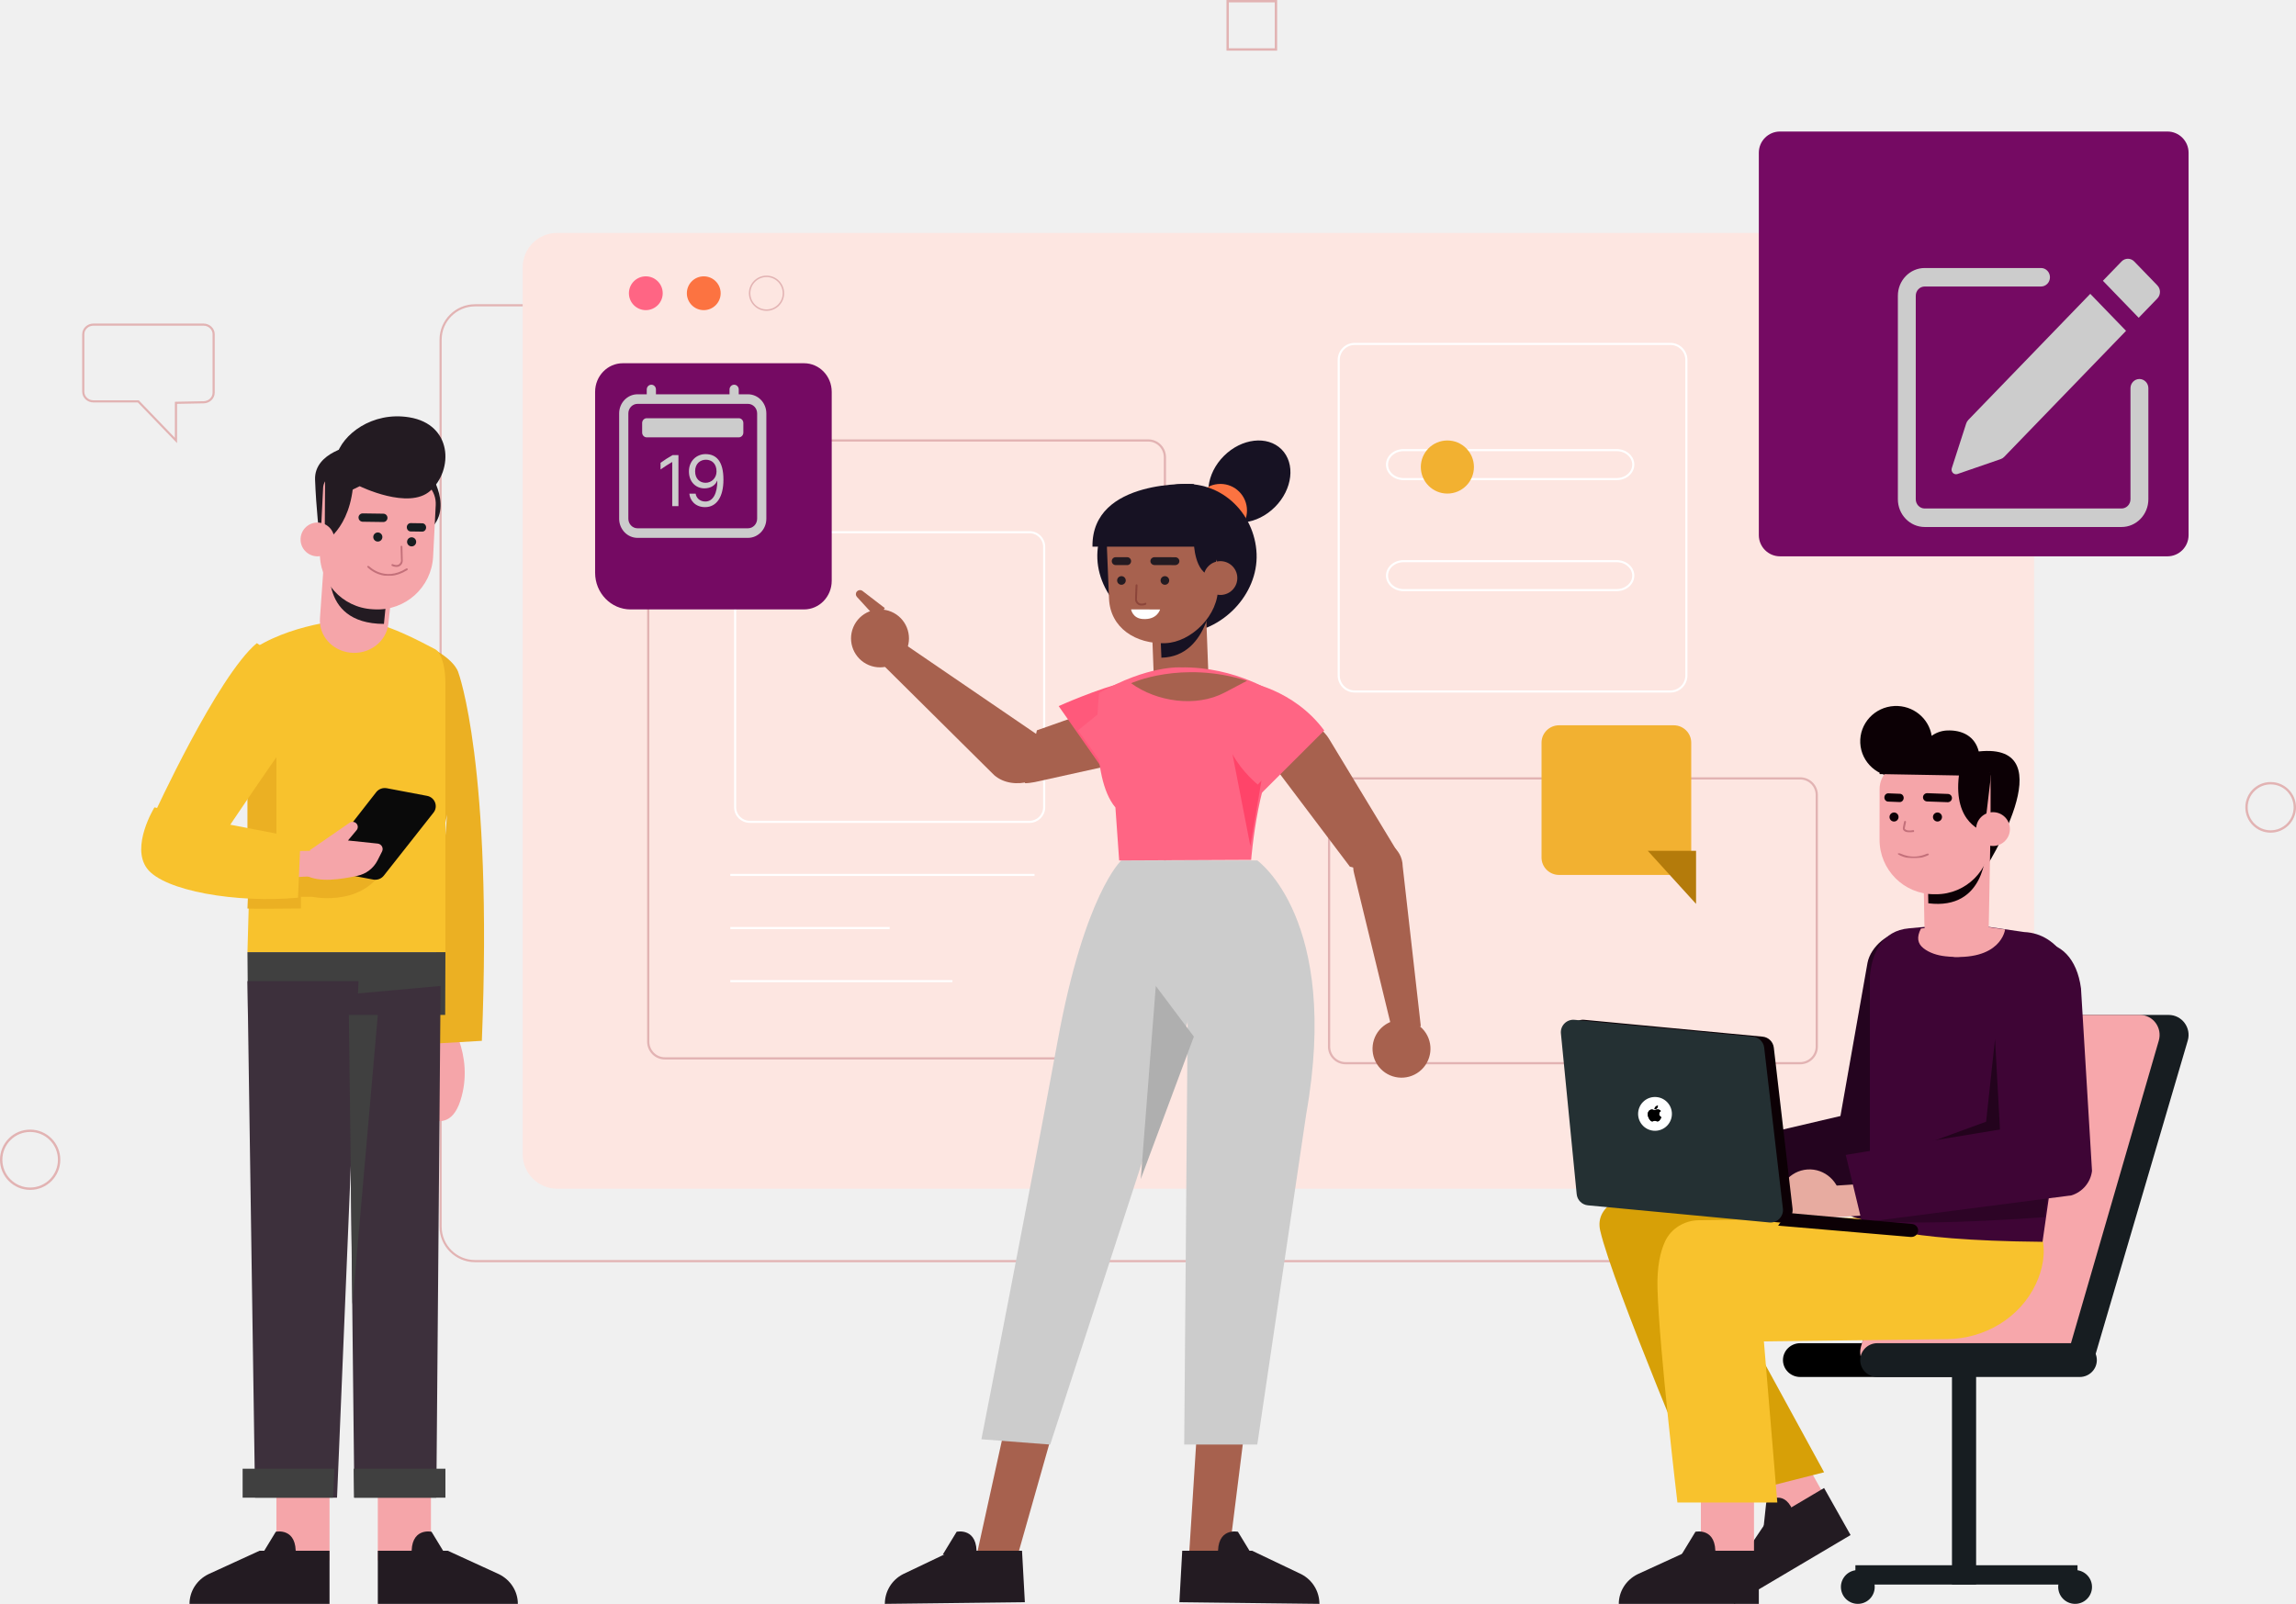
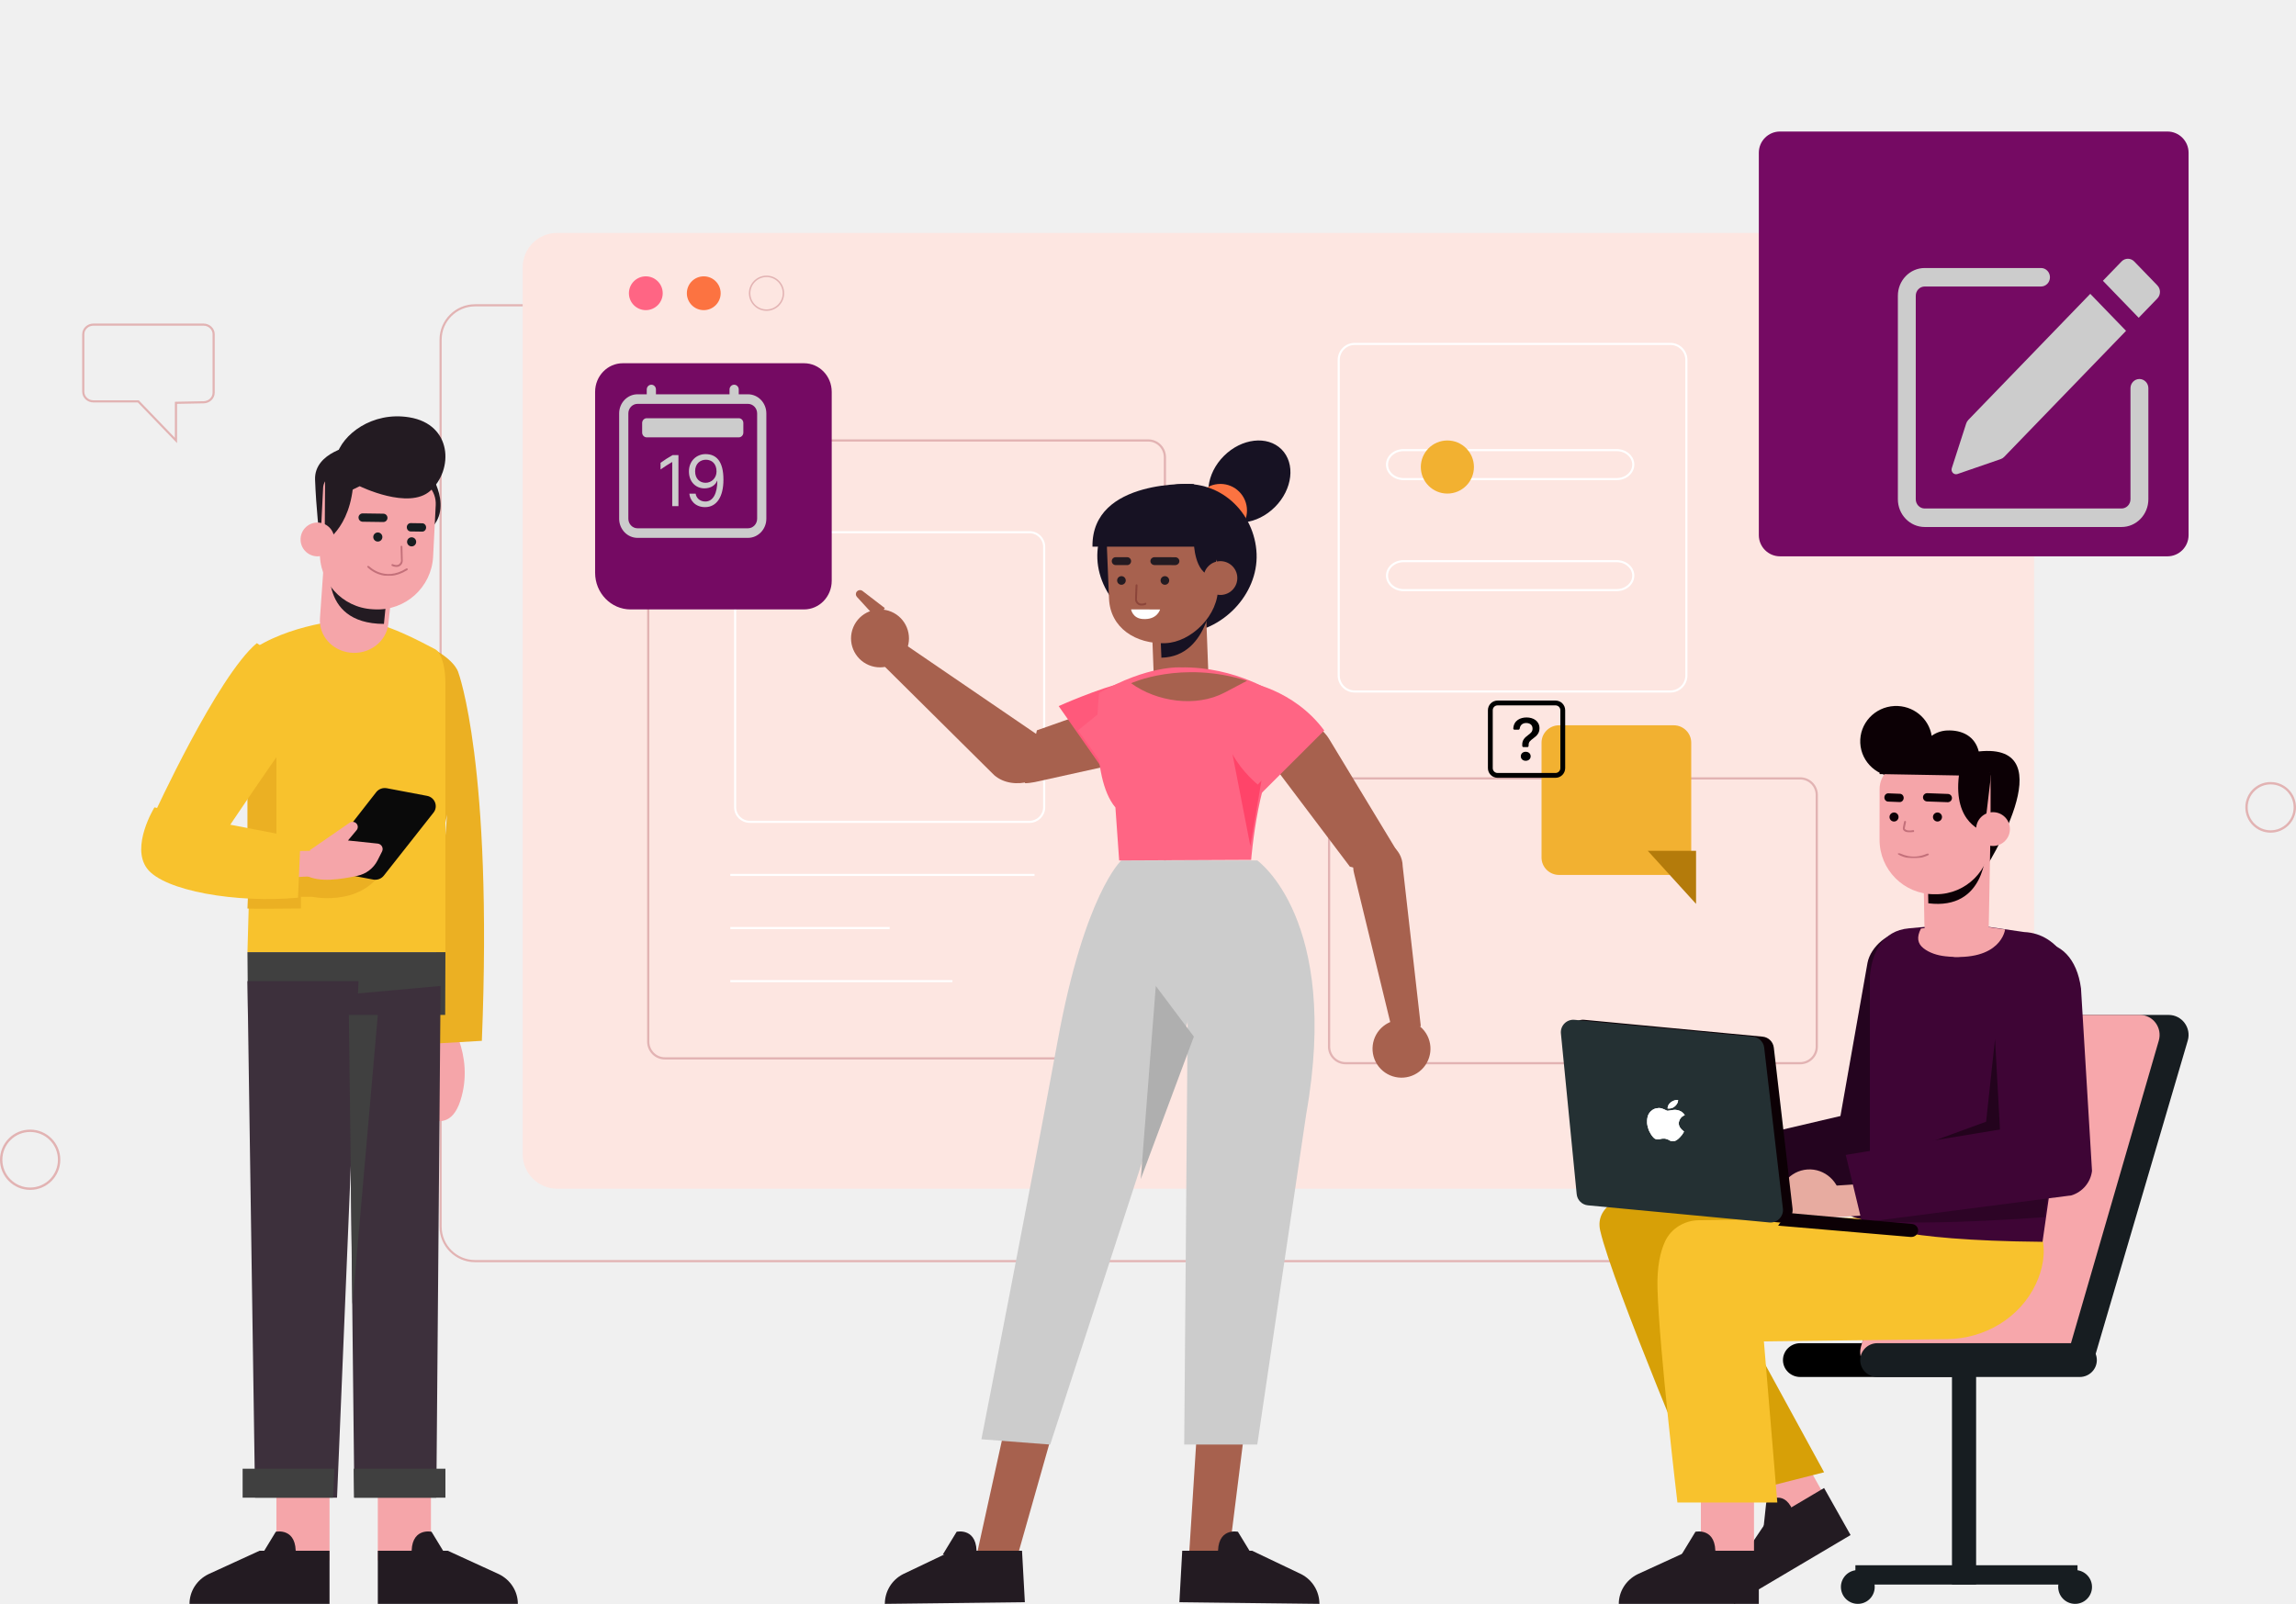
<svg xmlns="http://www.w3.org/2000/svg" xmlns:xlink="http://www.w3.org/1999/xlink" width="125.807mm" height="87.906mm" viewBox="0 0 125.807 87.906" version="1.1" id="svg5">
  <defs id="defs2">
    <polygon id="path-1" points="490,352 490,0 0,0 0,352 " />
  </defs>
  <g id="layer1" transform="translate(-16.36468,-133.9746)">
    <g id="Group-171" transform="matrix(0.2645833,0,0,0.2645833,12.46075,133.7748)" style="fill:none;fill-rule:evenodd;stroke:none;stroke-width:1">
      <path d="M 411.847,262 H 113.153 C 109.201,262 106,258.805 106,254.866 V 71.134 C 106,67.195 109.201,64 113.153,64 H 411.847 C 415.799,64 419,67.195 419,71.134 V 254.866 C 419,258.805 415.799,262 411.847,262 Z" id="Stroke-1" stroke="#e2b3b3" stroke-width="0.443" />
      <path d="M 428.845,247 H 130.155 C 126.201,247 123,243.805 123,239.864 V 56.136 C 123,52.195 126.201,49 130.155,49 H 428.845 C 432.799,49 436,52.195 436,56.136 V 239.864 C 436,243.805 432.799,247 428.845,247" id="Fill-3" fill="#fde6e1" />
      <path d="m 152,61.5 c 0,1.933 -1.567,3.5 -3.499,3.5 C 146.567,65 145,63.433 145,61.5 145,59.567 146.567,58 148.501,58 150.433,58 152,59.567 152,61.5" id="Fill-5" fill="#006be4" style="fill:#ff6584;fill-opacity:1" />
      <path d="m 164,61.5 c 0,1.933 -1.566,3.5 -3.5,3.5 -1.933,0 -3.5,-1.567 -3.5,-3.5 0,-1.933 1.567,-3.5 3.5,-3.5 1.934,0 3.5,1.567 3.5,3.5" id="Fill-7" fill="#fc7341" />
      <path d="m 177,61.5 c 0,1.933 -1.567,3.5 -3.5,3.5 -1.934,0 -3.5,-1.567 -3.5,-3.5 0,-1.933 1.566,-3.5 3.5,-3.5 1.933,0 3.5,1.567 3.5,3.5 z" id="Stroke-9" stroke="#e2b3b3" stroke-width="0.303" />
      <path d="M 387.559,221 H 293.437 C 291.538,221 290,219.462 290,217.565 V 165.433 C 290,163.538 291.538,162 293.437,162 h 94.125 c 1.898,0 3.439,1.536 3.439,3.433 v 52.132 C 391,219.462 389.46,221 387.559,221 Z" id="Stroke-11" stroke="#e2b3b3" stroke-width="0.457" />
      <path d="M 252.554,220 H 152.442 C 150.541,220 149,218.445 149,216.526 V 95.474 C 149,93.555 150.541,92 152.442,92 H 252.554 C 254.457,92 256,93.555 256,95.472 V 216.526 C 256,218.445 254.457,220 252.554,220 Z" id="Stroke-13" stroke="#e2b3b3" stroke-width="0.457" />
      <path d="M 227.963,171 H 170.033 C 168.358,171 167,169.653 167,167.988 v -53.976 C 167,112.347 168.358,111 170.033,111 h 57.929 c 1.675,0 3.037,1.347 3.037,3.012 v 53.976 C 231,169.653 229.638,171 227.963,171 Z" id="Stroke-15" stroke="#ffffff" stroke-width="0.433" />
      <path d="m 166,182 h 63" id="Stroke-17" stroke="#ffffff" stroke-width="0.433" />
      <path d="m 166,193 h 33" id="Stroke-19" stroke="#ffffff" stroke-width="0.433" />
      <path d="m 166,204 h 46" id="Stroke-21" stroke="#ffffff" stroke-width="0.433" />
      <path d="M 360.698,144 H 295.302 C 293.478,144 292,142.512 292,140.679 V 75.321 C 292,73.486 293.478,72 295.302,72 h 65.395 C 362.521,72 364,73.486 364,75.321 V 140.679 C 364,142.512 362.521,144 360.698,144 Z" id="Stroke-23" stroke="#ffffff" stroke-width="0.433" />
      <path d="M 349.563,123 H 305.437 C 303.537,123 302,121.656 302,119.999 302,118.344 303.537,117 305.437,117 h 44.127 C 351.461,117 353,118.344 353,119.999 353,121.656 351.461,123 349.563,123 Z" id="Stroke-25" stroke="#ffffff" stroke-width="0.433" />
      <path d="M 349.563,100 H 305.437 C 303.537,100 302,98.656 302,96.999 302,95.342 303.537,94 305.437,94 h 44.127 C 351.461,94 353,95.342 353,96.999 353,98.656 351.461,100 349.563,100 Z" id="Stroke-27" stroke="#ffffff" stroke-width="0.433" />
      <path d="m 320,97.5 c 0,3.037 -2.462,5.5 -5.501,5.5 C 311.464,103 309,100.537 309,97.5 309,94.461 311.464,92 314.499,92 317.538,92 320,94.461 320,97.5" id="Fill-29" fill="#006be4" style="fill:#f2b131;fill-opacity:1" />
      <path d="M 56.889,68 H 34.111 C 32.945,68 32,68.892 32,69.99 v 11.919 c 0,1.1 0.945,1.992 2.111,1.992 h 9.283 L 51.197,92 v -7.803 l 5.734,-0.109 C 58.082,84.066 59,83.182 59,82.095 V 69.99 C 59,68.892 58.055,68 56.889,68 Z" id="Stroke-31" stroke="#e2b3b3" stroke-width="0.443" />
      <path d="M 27,240.999 C 27,244.315 24.314,247 20.999,247 17.686,247 15,244.315 15,240.999 15,237.685 17.686,235 20.999,235 24.314,235 27,237.685 27,240.999 Z" id="Stroke-33" stroke="#e2b3b3" stroke-width="0.49" />
      <path d="M 490,167.999 C 490,170.762 487.761,173 484.998,173 482.237,173 480,170.762 480,167.999 480,165.238 482.237,163 484.998,163 487.761,163 490,165.238 490,167.999 Z" id="Stroke-35" stroke="#e2b3b3" stroke-width="0.49" />
      <mask id="mask-2" fill="#ffffff">
        <use xlink:href="#path-1" id="use34" x="0" y="0" width="100%" height="100%" />
      </mask>
      <g id="Clip-38" />
-       <polygon id="Stroke-37" stroke="#e2b3b3" stroke-width="0.49" mask="url(#mask-2)" points="269,11 279,11 279,1 269,1 " />
      <path d="M 337.631,182 H 365 V 154.601 C 365,152.612 363.373,151 361.369,151 H 337.631 C 335.627,151 334,152.612 334,154.601 v 23.798 c 0,1.989 1.627,3.601 3.631,3.601" id="Fill-39" fill="#006be4" mask="url(#mask-2)" style="fill:#f2b131;fill-opacity:1" />
      <polygon id="Fill-40" fill="#006be4" mask="url(#mask-2)" points="356,177 366,177 366,188 " style="fill:#b47b0b;fill-opacity:1" />
      <path d="M 181.263,127 H 145.352 C 141.292,127 138,123.601 138,119.408 V 81.926 C 138,78.653 140.569,76 143.737,76 h 37.526 C 184.431,76 187,78.653 187,81.926 V 121.074 C 187,124.347 184.431,127 181.263,127" id="Fill-43" fill="#13ca92" mask="url(#mask-2)" style="fill:#750a63;fill-opacity:1" />
      <path d="M 463.611,116 H 383.389 C 380.965,116 379,114.032 379,111.604 V 32.398 C 379,29.968 380.965,28 383.389,28 h 80.223 C 466.035,28 468,29.968 468,32.398 V 111.604 C 468,114.032 466.035,116 463.611,116" id="Fill-46" fill="#13ca92" mask="url(#mask-2)" style="fill:#750a63;fill-opacity:1" />
      <path d="M 421.429,286 H 387.571 C 385.599,286 384,284.433 384,282.501 384,280.567 385.599,279 387.571,279 h 33.859 C 423.401,279 425,280.567 425,282.501 425,284.433 423.401,286 421.429,286" id="Fill-54" fill="#000000" mask="url(#mask-2)" />
      <polygon id="Fill-55" fill="#171d21" mask="url(#mask-2)" points="399,329 445,329 445,325 399,325 " />
      <path d="m 402.952,328.927 c 0.318,1.907 -0.973,3.708 -2.879,4.026 -1.907,0.314 -3.709,-0.974 -4.025,-2.881 -0.316,-1.907 0.974,-3.708 2.879,-4.024 1.907,-0.316 3.709,0.972 4.025,2.879" id="Fill-56" fill="#171d21" mask="url(#mask-2)" />
      <polygon id="Fill-57" fill="#171d21" mask="url(#mask-2)" points="419,329 424,329 424,283 419,283 " />
      <path d="m 447.952,328.927 c 0.316,1.907 -0.974,3.708 -2.879,4.026 -1.906,0.314 -3.708,-0.974 -4.026,-2.881 -0.316,-1.907 0.974,-3.708 2.879,-4.024 1.906,-0.316 3.708,0.972 4.026,2.879" id="Fill-58" fill="#171d21" mask="url(#mask-2)" />
      <path d="m 444.561,285 h -40.43 c -2.757,0 -4.741,-2.663 -3.958,-5.323 l 19.306,-65.704 C 419.996,212.209 421.608,211 423.438,211 h 40.43 c 2.757,0 4.741,2.665 3.96,5.321 l -19.308,65.704 C 448.001,283.789 446.391,285 444.561,285" id="Fill-59" fill="#171d21" mask="url(#mask-2)" />
      <path d="m 438.856,285 h -34.777 c -2.723,0 -4.681,-2.663 -3.909,-5.323 l 19.064,-65.704 C 419.746,212.209 421.336,211 423.143,211 h 34.779 c 2.721,0 4.679,2.665 3.909,5.321 l -19.066,65.704 C 442.253,283.789 440.661,285 438.856,285" id="Fill-60" fill="#f7a7ab" mask="url(#mask-2)" />
      <path d="M 445.461,286 H 403.539 C 401.585,286 400,284.433 400,282.501 400,280.567 401.585,279 403.539,279 h 41.921 C 447.415,279 449,280.567 449,282.501 449,284.433 447.415,286 445.461,286" id="Fill-61" fill="#171d21" mask="url(#mask-2)" />
      <polygon id="Fill-62" fill="#f5a5a9" mask="url(#mask-2)" points="393,311.315 383.453,317 376,303.685 385.551,298 " />
      <path d="m 392.513,309 -12.038,7.126 -6.376,9.511 c -1.398,2.226 -1.468,5.069 -0.176,7.363 L 398,318.745 Z" id="Fill-63" fill="#231b22" mask="url(#mask-2)" />
      <path d="m 380,317 0.533,-4.996 c 0,0 3.41,-3.072 5.467,1.53 z" id="Fill-64" fill="#231b22" mask="url(#mask-2)" />
      <path d="m 373.115,246.064 c 0,0 -29.49,-1.468 -26.961,9.627 C 348.685,266.786 367.851,312 367.851,312 L 392.519,305.743 373.859,271.573 410,258.212 Z" id="Fill-65" fill="#f16532" mask="url(#mask-2)" style="fill:#d7a007;fill-opacity:1" />
      <polygon id="Fill-66" fill="#f5a5a9" mask="url(#mask-2)" points="367,324 378,324 378,308 367,308 " />
      <path d="m 379,322 h -14.502 l -10.596,4.856 C 351.507,328.04 350,330.411 350,333 h 29 z" id="Fill-67" fill="#231b22" mask="url(#mask-2)" />
      <path d="m 363,322.786 2.872,-4.723 c 0,0 4.497,-0.997 4.104,4.937 z" id="Fill-68" fill="#231b22" mask="url(#mask-2)" />
      <path d="m 401.029,253 -34.469,0.528 c -2.976,0.043 -5.742,1.713 -6.983,4.404 -0.974,2.114 -1.694,5.224 -1.562,9.791 C 358.381,280.431 362.138,312 362.138,312 h 20.692 l -2.781,-33.37 37.96,-0.468 c 7.791,-0.094 15.079,-4.412 18.371,-11.439 1.373,-2.932 2.081,-6.26 1.286,-9.767 z" id="Fill-69" fill="#fc7341" mask="url(#mask-2)" style="fill:#f8c22d;fill-opacity:1" />
      <path d="m 366,245.714 c 0.008,3.717 -2.425,4.277 -6.013,4.285 -3.592,0.008 -6.979,-0.54 -6.987,-4.257 -0.006,-3.717 2.898,-6.737 6.488,-6.743 3.59,-0.008 6.506,3 6.512,6.715" id="Fill-70" fill="#e7aba0" mask="url(#mask-2)" />
      <path d="M 370.597,248.985 363.417,249 c -1.875,0.004 -3.413,-1.565 -3.417,-3.486 -0.004,-1.922 1.528,-3.495 3.403,-3.499 L 370.583,242 c 1.875,-0.004 3.413,1.565 3.417,3.486 0.004,1.922 -1.528,3.495 -3.403,3.499" id="Fill-71" fill="#e7aba0" mask="url(#mask-2)" />
      <path d="M 369.499,251 367,238.715 l 28.903,-6.773 5.605,-31.742 c 0.622,-3.278 4.483,-6.749 7.755,-6.128 3.272,0.621 6.276,4.43 5.655,7.708 l -3.607,41.367 c -0.44,2.329 -2.2,4.183 -4.497,4.744 z" id="Fill-72" fill="#0458af" mask="url(#mask-2)" style="fill:#24041f;fill-opacity:1" />
      <path d="m 433.947,193.83 c 7.524,0.335 10.819,8.26 11.053,13.558 L 437.751,258 C 406.447,257.725 402,254.06 402,254.06 v -51.005 c 0.382,-4.909 2.597,-9.528 8.101,-9.994 L 421.348,192 Z" id="Fill-73" fill="#006be4" mask="url(#mask-2)" style="fill:#3e0535;fill-opacity:1" />
      <path d="M 412.58,193.106 420.828,192 430,193.304 c 0,0 -0.791,6.749 -12.329,5.554 -1.737,-0.18 -3.41,-0.74 -4.594,-1.689 -1.172,-0.936 -1.463,-2.22 -0.497,-4.063" id="Fill-74" fill="#f5a5a9" mask="url(#mask-2)" />
      <polygon id="Fill-75" fill="#0458af" mask="url(#mask-2)" points="410,239 426.071,233.116 427.916,216 429,235.775 " style="fill:#23031d;fill-opacity:1" />
      <path d="m 439,248 c -0.116,-0.007 -0.841,4.895 -0.841,4.895 0,0 -35.053,2.671 -40.159,-0.29 z" id="Fill-76" fill="#0458af" mask="url(#mask-2)" style="fill:#2d0426;fill-opacity:1" />
      <path d="m 395.982,249.253 c 0.247,3.7 -2.146,4.427 -5.726,4.681 -3.58,0.253 -6.996,-0.063 -7.241,-3.761 -0.245,-3.698 2.458,-6.902 6.038,-7.157 3.582,-0.253 6.684,2.539 6.929,6.237" id="Fill-77" fill="#e7aba0" mask="url(#mask-2)" />
      <path d="m 400.821,252.522 -7.172,0.47 c -1.874,0.122 -3.511,-1.242 -3.641,-3.034 -0.128,-1.792 1.299,-3.359 3.173,-3.481 l 7.172,-0.47 c 1.874,-0.122 3.511,1.24 3.639,3.034 0.13,1.792 -1.299,3.359 -3.171,3.481" id="Fill-78" fill="#e7aba0" mask="url(#mask-2)" />
      <path d="M 400.374,254 397,239.996 l 32.994,-5.436 -1.647,-27.69 c -1.334,-6.147 4.406,-11.52 8.83,-10.806 4.233,-0.065 7.722,3.17 8.543,9.44 L 448,243.32 c -0.289,2.364 -1.955,4.343 -4.254,5.059 z" id="Fill-79" fill="#006be4" mask="url(#mask-2)" style="fill:#3e0535;fill-opacity:1" />
      <path d="m 342.828,212.012 36.951,3.488 c 1.216,0.113 2.183,1.063 2.325,2.277 l 3.877,33.336 c 0.191,1.634 -1.173,3.03 -2.809,2.876 l -37.565,-3.546 c -1.234,-0.115 -2.211,-1.089 -2.329,-2.322 l -3.265,-33.279 c -0.16,-1.621 1.198,-2.982 2.815,-2.83" id="Fill-80" fill="#0c0005" mask="url(#mask-2)" />
      <path d="m 340.83,212.012 36.952,3.488 c 1.214,0.113 2.183,1.063 2.326,2.277 l 3.875,33.336 c 0.191,1.634 -1.171,3.03 -2.809,2.876 l -37.566,-3.546 c -1.232,-0.117 -2.209,-1.091 -2.329,-2.324 l -3.265,-33.276 c -0.158,-1.621 1.198,-2.984 2.817,-2.83" id="Fill-81" fill="#243033" mask="url(#mask-2)" />
      <path d="m 384.829,252 25.872,2.301 c 0.789,0.071 1.367,0.731 1.293,1.475 -0.073,0.742 -0.773,1.288 -1.564,1.219 L 383,254.65 Z" id="Fill-82" fill="#0c0005" mask="url(#mask-2)" />
-       <path d="m 360.984,231.827 c -0.181,1.925 -1.888,3.337 -3.812,3.157 -1.925,-0.183 -3.338,-1.89 -3.157,-3.815 0.181,-1.924 1.888,-3.337 3.813,-3.154 1.924,0.181 3.337,1.888 3.155,3.812" id="Fill-83" fill="#ffffff" mask="url(#mask-2)" />
      <path d="m 407.088,147.009 c 3.835,-0.181 7.127,2.526 7.709,6.175 0.888,-0.646 1.971,-1.05 3.154,-1.107 3.186,-0.149 5.821,1.219 6.591,4.341 C 442.882,154.453 425.684,181 425.684,181 l -1.393,-10.229 -0.509,-11.463 c -0.657,2.285 -2.734,4.007 -5.279,4.129 -2.671,0.124 -5.001,-1.561 -5.776,-3.956 -1.264,1.256 -2.989,2.075 -4.926,2.166 -4.109,0.194 -7.597,-2.927 -7.794,-6.969 -0.195,-4.042 2.973,-7.476 7.08,-7.67" id="Fill-84" fill="#0c0005" mask="url(#mask-2)" />
      <path d="m 427,172 -0.379,20.289 c -0.07,3.6 -2.843,6.53 -6.345,6.703 -3.756,0.185 -6.92,-2.853 -6.986,-6.715 L 413,175.237 Z" id="Fill-85" fill="#f5a5a9" mask="url(#mask-2)" />
      <path d="m 426,177 c 0,0 0,12.371 -11.901,10.874 L 414,182.177 Z" id="Fill-86" fill="#0c0005" mask="url(#mask-2)" />
      <path d="m 415.279,186 h 0.421 c 6.233,0.006 11.289,-5.052 11.292,-11.297 L 427,161.938 c 0.002,-1.616 -1.306,-2.926 -2.919,-2.928 L 409.228,159 c -2.882,-0.002 -5.218,2.335 -5.22,5.222 L 404,174.687 c -0.004,6.245 5.045,11.309 11.279,11.313" id="Fill-87" fill="#f5a5a9" mask="url(#mask-2)" />
      <path d="m 415.066,170.071 c 0.04,0.516 0.49,0.902 1.004,0.862 0.516,-0.04 0.902,-0.488 0.864,-1.004 -0.042,-0.516 -0.492,-0.902 -1.006,-0.862 -0.516,0.04 -0.904,0.488 -0.862,1.004" id="Fill-88" fill="#0c0005" mask="url(#mask-2)" />
      <path d="m 406.066,170.072 c 0.042,0.516 0.49,0.902 1.006,0.862 0.516,-0.04 0.9,-0.488 0.862,-1.004 -0.04,-0.516 -0.49,-0.902 -1.004,-0.864 -0.516,0.042 -0.904,0.49 -0.864,1.006" id="Fill-89" fill="#0c0005" mask="url(#mask-2)" />
      <path d="M 409.284,171 409,172.387 c 0,0 0.152,0.877 2,0.534" id="Stroke-90" stroke="#c3707a" stroke-width="0.402" stroke-linecap="round" stroke-linejoin="round" mask="url(#mask-2)" />
      <path d="m 418.279,166.925 c -0.057,0.01 -0.117,0.014 -0.175,0.01 l -4.271,-0.156 c -0.478,-0.02 -0.849,-0.416 -0.833,-0.892 0.018,-0.472 0.417,-0.838 0.897,-0.824 l 4.271,0.158 c 0.478,0.02 0.849,0.416 0.831,0.89 -0.014,0.414 -0.325,0.748 -0.72,0.814" id="Fill-91" fill="#0c0005" mask="url(#mask-2)" />
      <path d="m 408.336,166.893 c -0.052,0.01 -0.108,0.014 -0.162,0.012 l -2.407,-0.098 c -0.439,-0.018 -0.783,-0.414 -0.766,-0.886 0.015,-0.476 0.387,-0.844 0.824,-0.826 l 2.407,0.096 c 0.442,0.018 0.785,0.414 0.768,0.888 -0.013,0.416 -0.299,0.75 -0.664,0.814" id="Fill-92" fill="#0c0005" mask="url(#mask-2)" />
      <path d="m 408,177.599 c 0,0 2.655,1.712 6,0.136" id="Stroke-93" stroke="#c3707a" stroke-width="0.402" stroke-linecap="round" stroke-linejoin="round" mask="url(#mask-2)" />
      <path d="m 425.696,173 c 0,0 -6.489,-1.512 -5.258,-11.602 L 404,161.107 404.397,157 l 18.231,0.253 c 2.603,0.038 4.613,2.348 4.349,4.998 z" id="Fill-94" fill="#0c0005" mask="url(#mask-2)" />
      <path d="m 424,172.497 c -0.002,1.934 1.563,3.501 3.498,3.503 1.931,0.002 3.5,-1.567 3.502,-3.497 0,-1.934 -1.565,-3.501 -3.498,-3.503 -1.933,-0.002 -3.502,1.565 -3.502,3.497" id="Fill-95" fill="#f5a5a9" mask="url(#mask-2)" />
      <path d="m 278.787,105.787 c -3.678,3.676 -9.024,4.288 -11.943,1.369 -2.919,-2.919 -2.305,-8.266 1.369,-11.943 3.676,-3.674 9.022,-4.288 11.943,-1.369 2.919,2.919 2.307,8.266 -1.369,11.943" id="Fill-96" fill="#171223" mask="url(#mask-2)" />
      <path d="m 273,106.5 c 0,3.039 -2.463,5.5 -5.501,5.5 C 264.463,112 262,109.539 262,106.5 c 0,-3.037 2.463,-5.5 5.499,-5.5 3.038,0 5.501,2.463 5.501,5.5" id="Fill-97" fill="#fc7341" mask="url(#mask-2)" />
      <path d="m 242.012,116.49 c 0.346,8.417 8.502,15.834 17.204,15.5 8.7,-0.335 16.117,-8.105 15.773,-16.522 -0.344,-8.419 -7.559,-15.904 -17.438,-14.232 -8.578,1.454 -15.885,6.835 -15.539,15.254" id="Fill-98" fill="#171223" mask="url(#mask-2)" />
      <path d="M 264.994,140.148 264.307,122 253,122.497 l 0.688,18.146 c 0.139,3.093 2.782,5.489 5.902,5.351 3.122,-0.137 5.541,-2.754 5.404,-5.847" id="Fill-99" fill="#a7614e" mask="url(#mask-2)" />
      <path d="m 266,123 c 0,0 -0.63,13.797 -10.723,14 L 255,130.115 Z" id="Fill-100" fill="#171223" mask="url(#mask-2)" />
      <path d="m 256.143,133.988 v 0 c -6.226,0.239 -11.466,-3.196 -11.713,-9.216 l -0.426,-10.352 c -0.183,-4.441 4.642,-9.315 7.35,-9.42 l 10.094,2.324 c 2.706,-0.105 5.013,1.954 5.119,4.575 l 0.424,10.311 c 0.247,6.02 -5.603,11.576 -10.849,11.777" id="Fill-101" fill="#a7614e" mask="url(#mask-2)" />
      <path d="m 255.112,121.098 c 0.054,0.49 0.496,0.844 0.986,0.79 0.49,-0.056 0.844,-0.498 0.79,-0.988 -0.056,-0.49 -0.496,-0.844 -0.986,-0.788 -0.492,0.054 -0.844,0.496 -0.79,0.986" id="Fill-102" fill="#231b22" mask="url(#mask-2)" />
      <path d="m 246.112,121.1 c 0.054,0.49 0.496,0.842 0.986,0.788 0.49,-0.056 0.844,-0.496 0.79,-0.988 -0.056,-0.49 -0.496,-0.842 -0.986,-0.788 -0.492,0.056 -0.844,0.498 -0.79,0.988" id="Fill-103" fill="#231b22" mask="url(#mask-2)" />
      <path d="M 250.131,122 250,124.962 c 0,0 0.194,1.55 2,0.863" id="Stroke-104" stroke="#8c453a" stroke-width="0.399" stroke-linecap="round" stroke-linejoin="round" mask="url(#mask-2)" />
      <path d="m 258.309,117.807 c -0.055,0.01 -0.116,0.016 -0.175,0.016 l -4.272,-0.012 c -0.477,0 -0.864,-0.368 -0.862,-0.82 0,-0.452 0.387,-0.814 0.866,-0.814 l 4.274,0.01 c 0.477,0 0.86,0.368 0.86,0.822 0,0.394 -0.296,0.722 -0.691,0.798" id="Fill-105" fill="#231b22" mask="url(#mask-2)" />
      <path d="m 248.363,117.804 c -0.051,0.012 -0.107,0.016 -0.162,0.016 l -2.407,-0.006 c -0.44,-0.002 -0.796,-0.368 -0.795,-0.82 0,-0.452 0.358,-0.816 0.798,-0.814 l 2.407,0.004 c 0.442,0.002 0.795,0.37 0.795,0.822 0,0.394 -0.273,0.722 -0.637,0.798" id="Fill-106" fill="#231b22" mask="url(#mask-2)" />
      <path d="m 249,127 6,0.002 c 0,0 -0.561,2.206 -3.615,1.982 C 249.3,128.833 249,127 249,127" id="Fill-107" fill="#ffffff" mask="url(#mask-2)" />
      <path d="m 262,113.217 c 0,0 0.122,6.259 3.625,6.783 L 268,113 Z" id="Fill-108" fill="#171223" mask="url(#mask-2)" />
      <path d="m 270.997,120.36 c 0.076,1.932 -1.426,3.561 -3.358,3.638 -1.932,0.076 -3.559,-1.428 -3.637,-3.36 -0.076,-1.931 1.428,-3.56 3.358,-3.634 1.932,-0.078 3.56,1.426 3.637,3.357" id="Fill-109" fill="#a7614e" mask="url(#mask-2)" />
      <path d="m 261.914,101.027 c 0,0 -21.109,-1.241 -20.913,12.973 H 270 l -3.92,-9.661 z" id="Fill-110" fill="#171223" mask="url(#mask-2)" />
      <polygon id="Fill-111" fill="#a7614e" mask="url(#mask-2)" points="269.245,323 261,323 262.905,293 273,293 " />
      <path d="m 259.588,322 h 14.484 l 10.178,4.856 C 286.551,328.041 288,330.412 288,333 l -29,-0.342 z" id="Fill-112" fill="#231b22" mask="url(#mask-2)" />
      <path d="m 274,322.787 -2.874,-4.724 c 0,0 -4.495,-0.997 -4.102,4.937 z" id="Fill-113" fill="#231b22" mask="url(#mask-2)" />
      <path d="m 275.131,179 c 0,0 17.305,12.141 10.124,52.617 L 275.131,300 H 260 L 260.877,191.829 260,179 Z" id="Fill-114" fill="#231b22" mask="url(#mask-2)" style="fill:#cccccc;fill-opacity:1" />
      <polygon id="Fill-115" fill="#a7614e" mask="url(#mask-2)" points="217,323 225.5,323 234,293 223.593,293 " />
      <path d="m 226.412,322 h -14.486 l -10.176,4.856 C 199.447,328.041 198,330.412 198,333 l 29,-0.342 z" id="Fill-116" fill="#231b22" mask="url(#mask-2)" />
      <path d="m 210,322.787 2.874,-4.724 c 0,0 4.494,-0.997 4.101,4.937 z" id="Fill-117" fill="#231b22" mask="url(#mask-2)" />
      <path d="m 246.963,179 c 0,0 -7.58,6.904 -13.15,37.26 C 228.241,246.615 218,298.902 218,298.902 L 232.246,300 262.94,205.623 265,179 Z" id="Fill-118" fill="#231b22" mask="url(#mask-2)" style="fill:#cccccc;fill-opacity:1" />
      <polygon id="Fill-119" fill="#111012" mask="url(#mask-2)" points="251,245 262,215.492 254.116,205 " style="fill:#afafaf;fill-opacity:1" />
      <path d="m 227,162.999 c 0.51,0.018 1.579,-0.135 2.081,-0.237 l 29.922,-6.613 c 4.257,-0.661 10.485,-7.179 8.675,-11.252 -1.333,-2.992 -4.544,-4.535 -7.587,-3.647 l -30.6,10.794 z" id="Fill-120" fill="#a7614e" mask="url(#mask-2)" />
      <path d="M 229.292,152.756 201.826,134 198,138.868 l 22.638,22.452 c 3.947,3.452 11.41,1.272 13.065,-3.704 1.146,-3.45 -1.172,-3.215 -4.41,-4.86" id="Fill-121" fill="#a7614e" mask="url(#mask-2)" />
      <path d="m 202.528,135.328 c -1.285,3.052 -4.801,4.485 -7.856,3.201 -3.053,-1.286 -4.486,-4.803 -3.201,-7.855 1.285,-3.054 4.803,-4.489 7.856,-3.202 3.054,1.286 4.487,4.805 3.201,7.857" id="Fill-122" fill="#a7614e" mask="url(#mask-2)" />
      <path d="m 198,126.722 -4.557,-3.501 c -0.364,-0.323 -0.929,-0.286 -1.243,0.079 -0.271,0.316 -0.267,0.781 0.012,1.095 L 196.425,129 Z" id="Fill-123" fill="#a7614e" mask="url(#mask-2)" />
      <path d="m 248,142 c -5.875,1.374 -14,5.025 -14,5.025 L 243.088,160 l 3.117,-0.83 z" id="Fill-124" fill="#f8c22d" mask="url(#mask-2)" style="fill:#ff597b;fill-opacity:1" />
      <path d="m 243,159 c 0,0 -0.969,-4.989 0,-11 l -5,4.059 z" id="Fill-125" fill="#ebb023" mask="url(#mask-2)" style="fill:#ff6584;fill-opacity:1" />
      <path d="M 301.221,182 304,176.947 289.999,153.818 c -1.805,-3.097 -10.087,-8.751 -12.567,-6.155 -1.82,1.903 -1.891,7.783 -0.291,9.874 l 17.176,22.759 z" id="Fill-126" fill="#a7614e" mask="url(#mask-2)" />
      <path d="M 295.181,181.674 303.032,214 309,213.346 305.245,180.195 c -0.063,-3.774 -3.833,-6.261 -7.182,-4.743 -2.321,1.052 -3.548,3.699 -2.882,6.222" id="Fill-127" fill="#a7614e" mask="url(#mask-2)" />
      <path d="m 272.859,142 c 0,0 9.755,1.443 16.141,10.078 L 275.057,166 c 0,0 -8.995,-8.793 -2.992,-17.142 z" id="Fill-128" fill="#f8c22d" mask="url(#mask-2)" style="fill:#ff6584;fill-opacity:1" />
      <path d="m 301.289,213.287 c 2.603,-2.05 6.375,-1.602 8.425,1.003 2.05,2.603 1.6,6.375 -1.003,8.425 -2.603,2.048 -6.375,1.6 -8.425,-1.003 -2.048,-2.603 -1.602,-6.375 1.003,-8.425" id="Fill-129" fill="#a7614e" mask="url(#mask-2)" />
      <path d="m 259.325,139.011 c 0,0 -6.814,-0.508 -16.95,5.314 0,0 -2.036,17.298 3.377,23.698 L 246.528,179 l 27.337,-0.125 c 0,0 1.515,-19.581 7.135,-24.527 l -1.874,-9.75 c 0,0 -8.329,-5.793 -19.801,-5.587" id="Fill-130" fill="#f8c22d" mask="url(#mask-2)" style="fill:#ff6584;fill-opacity:1" />
      <path d="m 249,142.287 c 0,0 10.356,-4.79 24,-0.505 l -4.635,2.443 c -5.912,3.117 -14.101,1.914 -19.365,-1.939" id="Fill-131" fill="#a7614e" mask="url(#mask-2)" />
      <path d="m 276,162.456 -0.758,0.828 c 0,0 -3.169,-2.494 -5.242,-6.284 l 3.695,19 z" id="Fill-132" fill="#ebb023" mask="url(#mask-2)" style="fill:#ff4469;fill-opacity:1" />
      <path d="m 107.147,211 c 0,0 6.129,8.07 2.927,17.835 C 106.874,238.6 98,228.132 98,228.132 Z" id="Fill-133" fill="#f5a5a9" mask="url(#mask-2)" />
      <path d="m 109.651,139.993 c 0,0 -0.744,-3.077 -7.651,-5.993 l 4.87,37.806 0.464,-2.29 -3.729,47.484 10.939,-0.635 c 2.307,-57.295 -4.893,-76.372 -4.893,-76.372" id="Fill-134" fill="#ebb023" mask="url(#mask-2)" />
      <path d="m 88.126,129 c 0,0 -11.673,0.482 -20.343,5.836 L 66,198 h 41 v -55.828 c 0,-3.432 -0.917,-6.318 -2.141,-6.936 C 102.112,133.85 94.827,129.653 88.126,129" id="Fill-135" fill="#f8c22d" mask="url(#mask-2)" />
      <polygon id="Fill-136" fill="#ebb023" mask="url(#mask-2)" points="66,165.303 72,157 72,174 66,172.813 " />
      <path d="m 66,188.952 c -0.004,0.108 11.08,0 11.08,0 v -2.411 h 2.404 c 0,0 11.606,2.458 15.517,-7.48 L 85.579,177 66.331,181.156 Z" id="Fill-137" fill="#ebb023" mask="url(#mask-2)" />
      <path d="m 81,144.888 c 0,0 -10.81,14.88 -22.207,32.216 -1.277,1.945 -4.354,2.954 -6.62,2.894 -5.122,-0.134 -7.384,-5.805 -5.532,-10.488 0,0 13.125,-28.662 21.275,-35.506 C 68.195,133.766 81,144.888 81,144.888" id="Fill-138" fill="#f8c22d" mask="url(#mask-2)" />
      <path d="m 92.664,164.857 -10.203,13.076 c -1.007,1.286 -0.278,3.16 1.349,3.467 l 8.236,1.558 c 0.827,0.16 1.675,-0.156 2.19,-0.808 l 10.298,-13.058 c 1.013,-1.286 0.286,-3.168 -1.343,-3.475 l -8.329,-1.578 c -0.831,-0.158 -1.683,0.16 -2.199,0.818" id="Fill-139" fill="#0a0a0a" mask="url(#mask-2)" />
      <polygon id="Fill-140" fill="#f5a5a9" mask="url(#mask-2)" points="80,177 66.686,177.175 64,183 78.947,182.309 " />
      <path d="m 78.982,176.83 8.169,-5.635 c 0.414,-0.289 0.976,-0.253 1.35,0.082 0.421,0.378 0.467,1.01 0.109,1.442 l -1.787,2.144 6.159,0.645 c 0.793,0.099 1.251,0.931 0.896,1.632 l -0.932,1.842 c -0.828,1.639 -2.37,2.822 -4.201,3.206 C 85.576,182.851 80.837,183.699 78,182.022 Z" id="Fill-141" fill="#f5a5a9" mask="url(#mask-2)" />
      <path d="m 46.741,168 c 0,0 -4.968,8.083 -1.527,12.673 3.473,4.627 18.494,7.221 31.258,6.044 L 77,174.41 62.057,171.518 Z" id="Fill-142" fill="#f8c22d" mask="url(#mask-2)" />
      <path d="m 82.407,109 -1.392,19.849 c -0.246,3.523 2.441,6.62 6.15,7.091 3.977,0.504 7.606,-2.196 8.017,-5.961 L 97,113.366 Z" id="Fill-143" fill="#f5a5a9" mask="url(#mask-2)" />
      <path d="m 83.308,116 c 0,0 -3.19,13.952 10.957,14 L 95,122.582 Z" id="Fill-144" fill="#231b22" mask="url(#mask-2)" />
      <path d="m 88,93 c 0,0 -8.205,1.347 -7.996,7.122 C 80.213,105.897 80.92,112 80.92,112 l 4.493,-9.441 z" id="Fill-145" fill="#231b22" mask="url(#mask-2)" />
      <path d="m 103.974,99 c 0,0 5.98,9 -2.608,13 l -1.426,-0.783 c 0,0 -2.584,-7.008 0.816,-10.719 z" id="Fill-146" fill="#231b22" mask="url(#mask-2)" />
      <path d="m 92.366,126.985 -0.43,-0.022 C 85.582,126.64 80.692,121.216 81.015,114.853 l 0.657,-13.016 c 0.084,-1.647 1.484,-2.916 3.128,-2.832 l 15.144,0.77 c 2.937,0.15 5.198,2.655 5.049,5.599 l -0.54,10.669 c -0.323,6.366 -5.736,11.264 -12.088,10.943" id="Fill-147" fill="#f5a5a9" mask="url(#mask-2)" />
      <path d="m 93.936,112.121 c -0.066,0.516 -0.54,0.88 -1.056,0.814 -0.516,-0.066 -0.882,-0.538 -0.816,-1.056 0.068,-0.516 0.54,-0.882 1.056,-0.814 0.518,0.066 0.882,0.538 0.816,1.056" id="Fill-148" fill="#171d21" mask="url(#mask-2)" />
      <path d="m 100.936,113.121 c -0.066,0.518 -0.54,0.88 -1.056,0.814 -0.516,-0.066 -0.882,-0.538 -0.816,-1.054 0.068,-0.518 0.54,-0.884 1.056,-0.816 0.518,0.066 0.882,0.54 0.816,1.056" id="Fill-149" fill="#171d21" mask="url(#mask-2)" />
      <path d="M 97.905,114 98,116.967 c 0,0 -0.214,1.572 -2,0.837" id="Stroke-150" stroke="#c3707a" stroke-width="0.394" stroke-linecap="round" stroke-linejoin="round" mask="url(#mask-2)" />
      <path d="m 89.678,108.814 c 0.056,0.012 0.116,0.02 0.174,0.02 l 4.274,0.06 c 0.476,0.006 0.866,-0.374 0.874,-0.852 0.008,-0.478 -0.37,-0.866 -0.852,-0.876 l -4.272,-0.06 c -0.478,-0.006 -0.868,0.374 -0.876,0.852 -0.006,0.416 0.286,0.77 0.678,0.856" id="Fill-151" fill="#171d21" mask="url(#mask-2)" />
      <path d="m 99.625,110.826 c 0.052,0.012 0.107,0.02 0.16,0.02 l 2.407,0.036 c 0.441,0.006 0.8,-0.374 0.807,-0.85 0.007,-0.48 -0.345,-0.87 -0.785,-0.878 l -2.405,-0.036 c -0.442,-0.006 -0.802,0.374 -0.809,0.85 -0.005,0.418 0.264,0.77 0.625,0.858" id="Fill-152" fill="#171d21" mask="url(#mask-2)" />
      <path d="m 91,118.134 c 0,0 3.283,3.5 8,0.552" id="Stroke-153" stroke="#c3707a" stroke-width="0.394" stroke-linecap="round" stroke-linejoin="round" mask="url(#mask-2)" />
      <path d="m 82,113 c 0,0 6.352,-3.398 5.985,-15.145 L 82.169,97 l -0.084,1.701 z" id="Fill-154" fill="#231b22" mask="url(#mask-2)" />
      <path d="m 83.995,112.676 c -0.099,1.931 -1.742,3.416 -3.673,3.32 -1.929,-0.099 -3.415,-1.742 -3.318,-3.673 0.099,-1.929 1.742,-3.416 3.673,-3.318 1.931,0.099 3.416,1.742 3.318,3.671" id="Fill-155" fill="#f5a5a9" mask="url(#mask-2)" />
      <path d="m 84.832,103.612 4.418,-2.139 c 0,0 10.141,4.985 14.617,0.952 4.833,-4.355 4.576,-13.74 -4.319,-15.216 -7.725,-1.283 -13.963,3.592 -15.12,8.033 -1.157,4.441 0.405,8.37 0.405,8.37" id="Fill-156" fill="#231b22" mask="url(#mask-2)" />
      <polygon id="Fill-157" fill="#006be4" mask="url(#mask-2)" points="66,198 66.109,211 106.953,211 107,198 " style="fill:#404040;fill-opacity:1" />
      <polygon id="Fill-158" fill="#f5a5a9" mask="url(#mask-2)" points="72,324 83,324 83,308 72,308 " />
      <path d="M 83,322 H 68.5 l -10.595,4.857 C 55.507,328.039 54,330.409 54,333 h 29 z" id="Fill-159" fill="#231b22" mask="url(#mask-2)" />
      <path d="m 69,322.785 2.872,-4.722 c 0,0 4.496,-0.996 4.103,4.937 z" id="Fill-160" fill="#231b22" mask="url(#mask-2)" />
      <polygon id="Fill-161" fill="#006be4" mask="url(#mask-2)" points="89,204 84.554,311 67.582,311 66,204 " style="fill:#3d303c;fill-opacity:1" />
      <polygon id="Fill-162" fill="#0458af" mask="url(#mask-2)" points="65,305 84,305 83.722,311 65,311 " style="fill:#404040;fill-opacity:1" />
      <polygon id="Fill-163" fill="#f5a5a9" mask="url(#mask-2)" points="93,324 104,324 104,308 93,308 " />
      <path d="m 93,322 h 14.501 l 10.595,4.857 C 120.495,328.039 122,330.409 122,333 H 93 Z" id="Fill-164" fill="#231b22" mask="url(#mask-2)" />
      <path d="m 107,322.785 -2.874,-4.722 c 0,0 -4.494,-0.996 -4.102,4.937 z" id="Fill-165" fill="#231b22" mask="url(#mask-2)" />
      <polygon id="Fill-166" fill="#006be4" mask="url(#mask-2)" points="106,205 105.114,311 88.143,311 87,206.714 " style="fill:#3d303c;fill-opacity:1" />
      <polygon id="Fill-167" fill="#0458af" mask="url(#mask-2)" points="87.748,271 87,211 93,211 " style="fill:#404040;fill-opacity:1" />
      <polygon id="Fill-168" fill="#0458af" mask="url(#mask-2)" points="107,305 88,305 88.07,311 107,311 " style="fill:#404040;fill-opacity:1" />
+       <g style="fill:currentColor" id="g10077" transform="translate(322.8964,145.8783)">
+         <path d="m 14,1 a 1,1 0 0 1 1,1 v 12 a 1,1 0 0 1 -1,1 H 2 A 1,1 0 0 1 1,14 V 2 A 1,1 0 0 1 2,1 Z M 2,0 A 2,2 0 0 0 0,2 v 12 a 2,2 0 0 0 2,2 h 12 a 2,2 0 0 0 2,-2 V 2 A 2,2 0 0 0 14,0 Z" id="path10065" />
+         <path d="m 5.255,5.786 a 0.237,0.237 0 0 0 0.241,0.247 h 0.825 c 0.138,0 0.248,-0.113 0.266,-0.25 0.09,-0.656 0.54,-1.134 1.342,-1.134 0.686,0 1.314,0.343 1.314,1.168 0,0.635 -0.374,0.927 -0.965,1.371 C 7.605,7.677 7.072,8.248 7.11,9.175 l 0.003,0.217 a 0.25,0.25 0 0 0 0.25,0.246 h 0.811 a 0.25,0.25 0 0 0 0.25,-0.25 V 9.283 C 8.424,8.565 8.697,8.356 9.434,7.797 10.043,7.334 10.678,6.82 10.678,5.741 10.678,4.23 9.402,3.5 8.005,3.5 6.738,3.5 5.35,4.09 5.255,5.786 Z m 1.557,5.763 c 0,0.533 0.425,0.927 1.01,0.927 0.609,0 1.028,-0.394 1.028,-0.927 0,-0.552 -0.42,-0.94 -1.029,-0.94 -0.584,0 -1.009,0.388 -1.009,0.94 z" id="path10067" />
+       </g>
    </g>
    <g style="fill:#cccccc;fill-opacity:1" id="g7476" transform="matrix(0.5040779,0,0,0.5246274,50.29041,155.0604)">
      <path d="M 6.445,12.688 V 7.354 H 5.812 A 12.6,12.6 0 0 0 4.5,8.16 V 8.855 C 4.875,8.598 5.469,8.235 5.758,8.078 H 5.77 v 4.61 z m 1.188,-1.305 c 0.047,0.64 0.594,1.406 1.703,1.406 1.258,0 2,-1.066 2,-2.871 0,-1.934 -0.781,-2.668 -1.953,-2.668 -0.926,0 -1.797,0.672 -1.797,1.809 0,1.16 0.824,1.77 1.676,1.77 0.746,0 1.23,-0.376 1.383,-0.79 h 0.027 c -0.004,1.316 -0.461,2.164 -1.305,2.164 -0.664,0 -1.008,-0.45 -1.05,-0.82 z m 2.953,-2.317 c 0,0.696 -0.559,1.18 -1.184,1.18 -0.601,0 -1.144,-0.383 -1.144,-1.2 0,-0.823 0.582,-1.21 1.168,-1.21 0.633,0 1.16,0.398 1.16,1.23 z" id="path7461" style="fill:#cccccc;fill-opacity:1" />
      <path d="M 3.5,0 A 0.5,0.5 0 0 1 4,0.5 V 1 h 8 V 0.5 a 0.5,0.5 0 0 1 1,0 V 1 h 1 a 2,2 0 0 1 2,2 v 11 a 2,2 0 0 1 -2,2 H 2 A 2,2 0 0 1 0,14 V 3 A 2,2 0 0 1 2,1 H 3 V 0.5 A 0.5,0.5 0 0 1 3.5,0 Z M 2,2 A 1,1 0 0 0 1,3 v 11 a 1,1 0 0 0 1,1 h 12 a 1,1 0 0 0 1,-1 V 3 A 1,1 0 0 0 14,2 Z" id="path7463" style="fill:#cccccc;fill-opacity:1" />
      <path d="M 2.5,4 A 0.5,0.5 0 0 1 3,3.5 H 13 A 0.5,0.5 0 0 1 13.5,4 V 5 A 0.5,0.5 0 0 1 13,5.5 H 3 A 0.5,0.5 0 0 1 2.5,5 Z" id="path7465" style="fill:#cccccc;fill-opacity:1" />
    </g>
-     <g style="fill:currentColor" id="g7508" transform="matrix(0.05682905,0,0,0.0538451,106.5699,194.5755)">
-       <path d="M 11.182,0.008 C 11.148,-0.03 9.923,0.023 8.857,1.18 7.791,2.336 7.955,3.662 7.979,3.696 8.003,3.73 9.499,3.783 10.454,2.438 11.409,1.093 11.216,0.047 11.182,0.008 Z m 3.314,11.733 C 14.448,11.645 12.171,10.507 12.383,8.319 12.595,6.13 14.058,5.53 14.081,5.465 14.104,5.4 13.484,4.675 12.827,4.308 A 3.692,3.692 0 0 0 11.264,3.874 C 11.156,3.871 10.781,3.779 10.01,3.99 9.502,4.129 8.357,4.579 8.042,4.597 7.726,4.615 6.786,4.075 5.775,3.932 5.128,3.807 4.442,4.063 3.951,4.26 3.461,4.456 2.529,5.014 1.877,6.497 c -0.652,1.482 -0.311,3.83 -0.067,4.56 0.244,0.729 0.625,1.924 1.273,2.796 0.576,0.984 1.34,1.667 1.659,1.899 0.319,0.232 1.219,0.386 1.843,0.067 0.502,-0.308 1.408,-0.485 1.766,-0.472 0.357,0.013 1.061,0.154 1.782,0.539 0.571,0.197 1.111,0.115 1.652,-0.105 0.541,-0.221 1.324,-1.059 2.238,-2.758 0.347,-0.79 0.505,-1.217 0.473,-1.282 z" id="path7496" />
-       <path d="M 11.182,0.008 C 11.148,-0.03 9.923,0.023 8.857,1.18 7.791,2.336 7.955,3.662 7.979,3.696 8.003,3.73 9.499,3.783 10.454,2.438 11.409,1.093 11.216,0.047 11.182,0.008 Z m 3.314,11.733 C 14.448,11.645 12.171,10.507 12.383,8.319 12.595,6.13 14.058,5.53 14.081,5.465 14.104,5.4 13.484,4.675 12.827,4.308 A 3.692,3.692 0 0 0 11.264,3.874 C 11.156,3.871 10.781,3.779 10.01,3.99 9.502,4.129 8.357,4.579 8.042,4.597 7.726,4.615 6.786,4.075 5.775,3.932 5.128,3.807 4.442,4.063 3.951,4.26 3.461,4.456 2.529,5.014 1.877,6.497 c -0.652,1.482 -0.311,3.83 -0.067,4.56 0.244,0.729 0.625,1.924 1.273,2.796 0.576,0.984 1.34,1.667 1.659,1.899 0.319,0.232 1.219,0.386 1.843,0.067 0.502,-0.308 1.408,-0.485 1.766,-0.472 0.357,0.013 1.061,0.154 1.782,0.539 0.571,0.197 1.111,0.115 1.652,-0.105 0.541,-0.221 1.324,-1.059 2.238,-2.758 0.347,-0.79 0.505,-1.217 0.473,-1.282 z" id="path7498" />
+     <g style="fill:#ffffff;fill-opacity:1" id="g7508" transform="matrix(0.1590393,0.01923839,-0.01723799,0.1414265,106.5337,194.0504)">
+       <path d="M 11.182,0.008 C 11.148,-0.03 9.923,0.023 8.857,1.18 7.791,2.336 7.955,3.662 7.979,3.696 8.003,3.73 9.499,3.783 10.454,2.438 11.409,1.093 11.216,0.047 11.182,0.008 Z m 3.314,11.733 C 14.448,11.645 12.171,10.507 12.383,8.319 12.595,6.13 14.058,5.53 14.081,5.465 14.104,5.4 13.484,4.675 12.827,4.308 A 3.692,3.692 0 0 0 11.264,3.874 C 11.156,3.871 10.781,3.779 10.01,3.99 9.502,4.129 8.357,4.579 8.042,4.597 7.726,4.615 6.786,4.075 5.775,3.932 5.128,3.807 4.442,4.063 3.951,4.26 3.461,4.456 2.529,5.014 1.877,6.497 c -0.652,1.482 -0.311,3.83 -0.067,4.56 0.244,0.729 0.625,1.924 1.273,2.796 0.576,0.984 1.34,1.667 1.659,1.899 0.319,0.232 1.219,0.386 1.843,0.067 0.502,-0.308 1.408,-0.485 1.766,-0.472 0.357,0.013 1.061,0.154 1.782,0.539 0.571,0.197 1.111,0.115 1.652,-0.105 0.541,-0.221 1.324,-1.059 2.238,-2.758 0.347,-0.79 0.505,-1.217 0.473,-1.282 z" id="path7496" style="fill:#ffffff;fill-opacity:1" />
+       <path d="M 11.182,0.008 C 11.148,-0.03 9.923,0.023 8.857,1.18 7.791,2.336 7.955,3.662 7.979,3.696 8.003,3.73 9.499,3.783 10.454,2.438 11.409,1.093 11.216,0.047 11.182,0.008 Z m 3.314,11.733 C 14.448,11.645 12.171,10.507 12.383,8.319 12.595,6.13 14.058,5.53 14.081,5.465 14.104,5.4 13.484,4.675 12.827,4.308 A 3.692,3.692 0 0 0 11.264,3.874 C 11.156,3.871 10.781,3.779 10.01,3.99 9.502,4.129 8.357,4.579 8.042,4.597 7.726,4.615 6.786,4.075 5.775,3.932 5.128,3.807 4.442,4.063 3.951,4.26 3.461,4.456 2.529,5.014 1.877,6.497 c -0.652,1.482 -0.311,3.83 -0.067,4.56 0.244,0.729 0.625,1.924 1.273,2.796 0.576,0.984 1.34,1.667 1.659,1.899 0.319,0.232 1.219,0.386 1.843,0.067 0.502,-0.308 1.408,-0.485 1.766,-0.472 0.357,0.013 1.061,0.154 1.782,0.539 0.571,0.197 1.111,0.115 1.652,-0.105 0.541,-0.221 1.324,-1.059 2.238,-2.758 0.347,-0.79 0.505,-1.217 0.473,-1.282 z" id="path7498" style="fill:#ffffff;fill-opacity:1" />
    </g>
    <g style="fill:#cccccc;fill-opacity:1" id="g8143" transform="matrix(0.9803909,0,0,1.013924,119.3764,147.6501)">
      <path d="m 15.502,1.94 a 0.5,0.5 0 0 1 0,0.706 l -1.043,1.044 -2,-2 1.043,-1.044 a 0.5,0.5 0 0 1 0.707,0 l 1.293,1.293 z m -1.75,2.456 -2,-2 L 4.939,9.21 A 0.5,0.5 0 0 0 4.818,9.406 L 4.013,11.82 a 0.25,0.25 0 0 0 0.316,0.316 l 2.414,-0.805 a 0.5,0.5 0 0 0 0.196,-0.12 l 6.813,-6.814 z" id="path8131" style="fill:#cccccc;fill-opacity:1" />
      <path fill-rule="evenodd" d="M 1,13.5 A 1.5,1.5 0 0 0 2.5,15 h 11 A 1.5,1.5 0 0 0 15,13.5 v -6 a 0.5,0.5 0 0 0 -1,0 v 6 A 0.5,0.5 0 0 1 13.5,14 H 2.5 A 0.5,0.5 0 0 1 2,13.5 V 2.5 A 0.5,0.5 0 0 1 2.5,2 H 9 A 0.5,0.5 0 0 0 9,1 H 2.5 A 1.5,1.5 0 0 0 1,2.5 Z" id="path8133" style="fill:#cccccc;fill-opacity:1" />
    </g>
  </g>
</svg>
